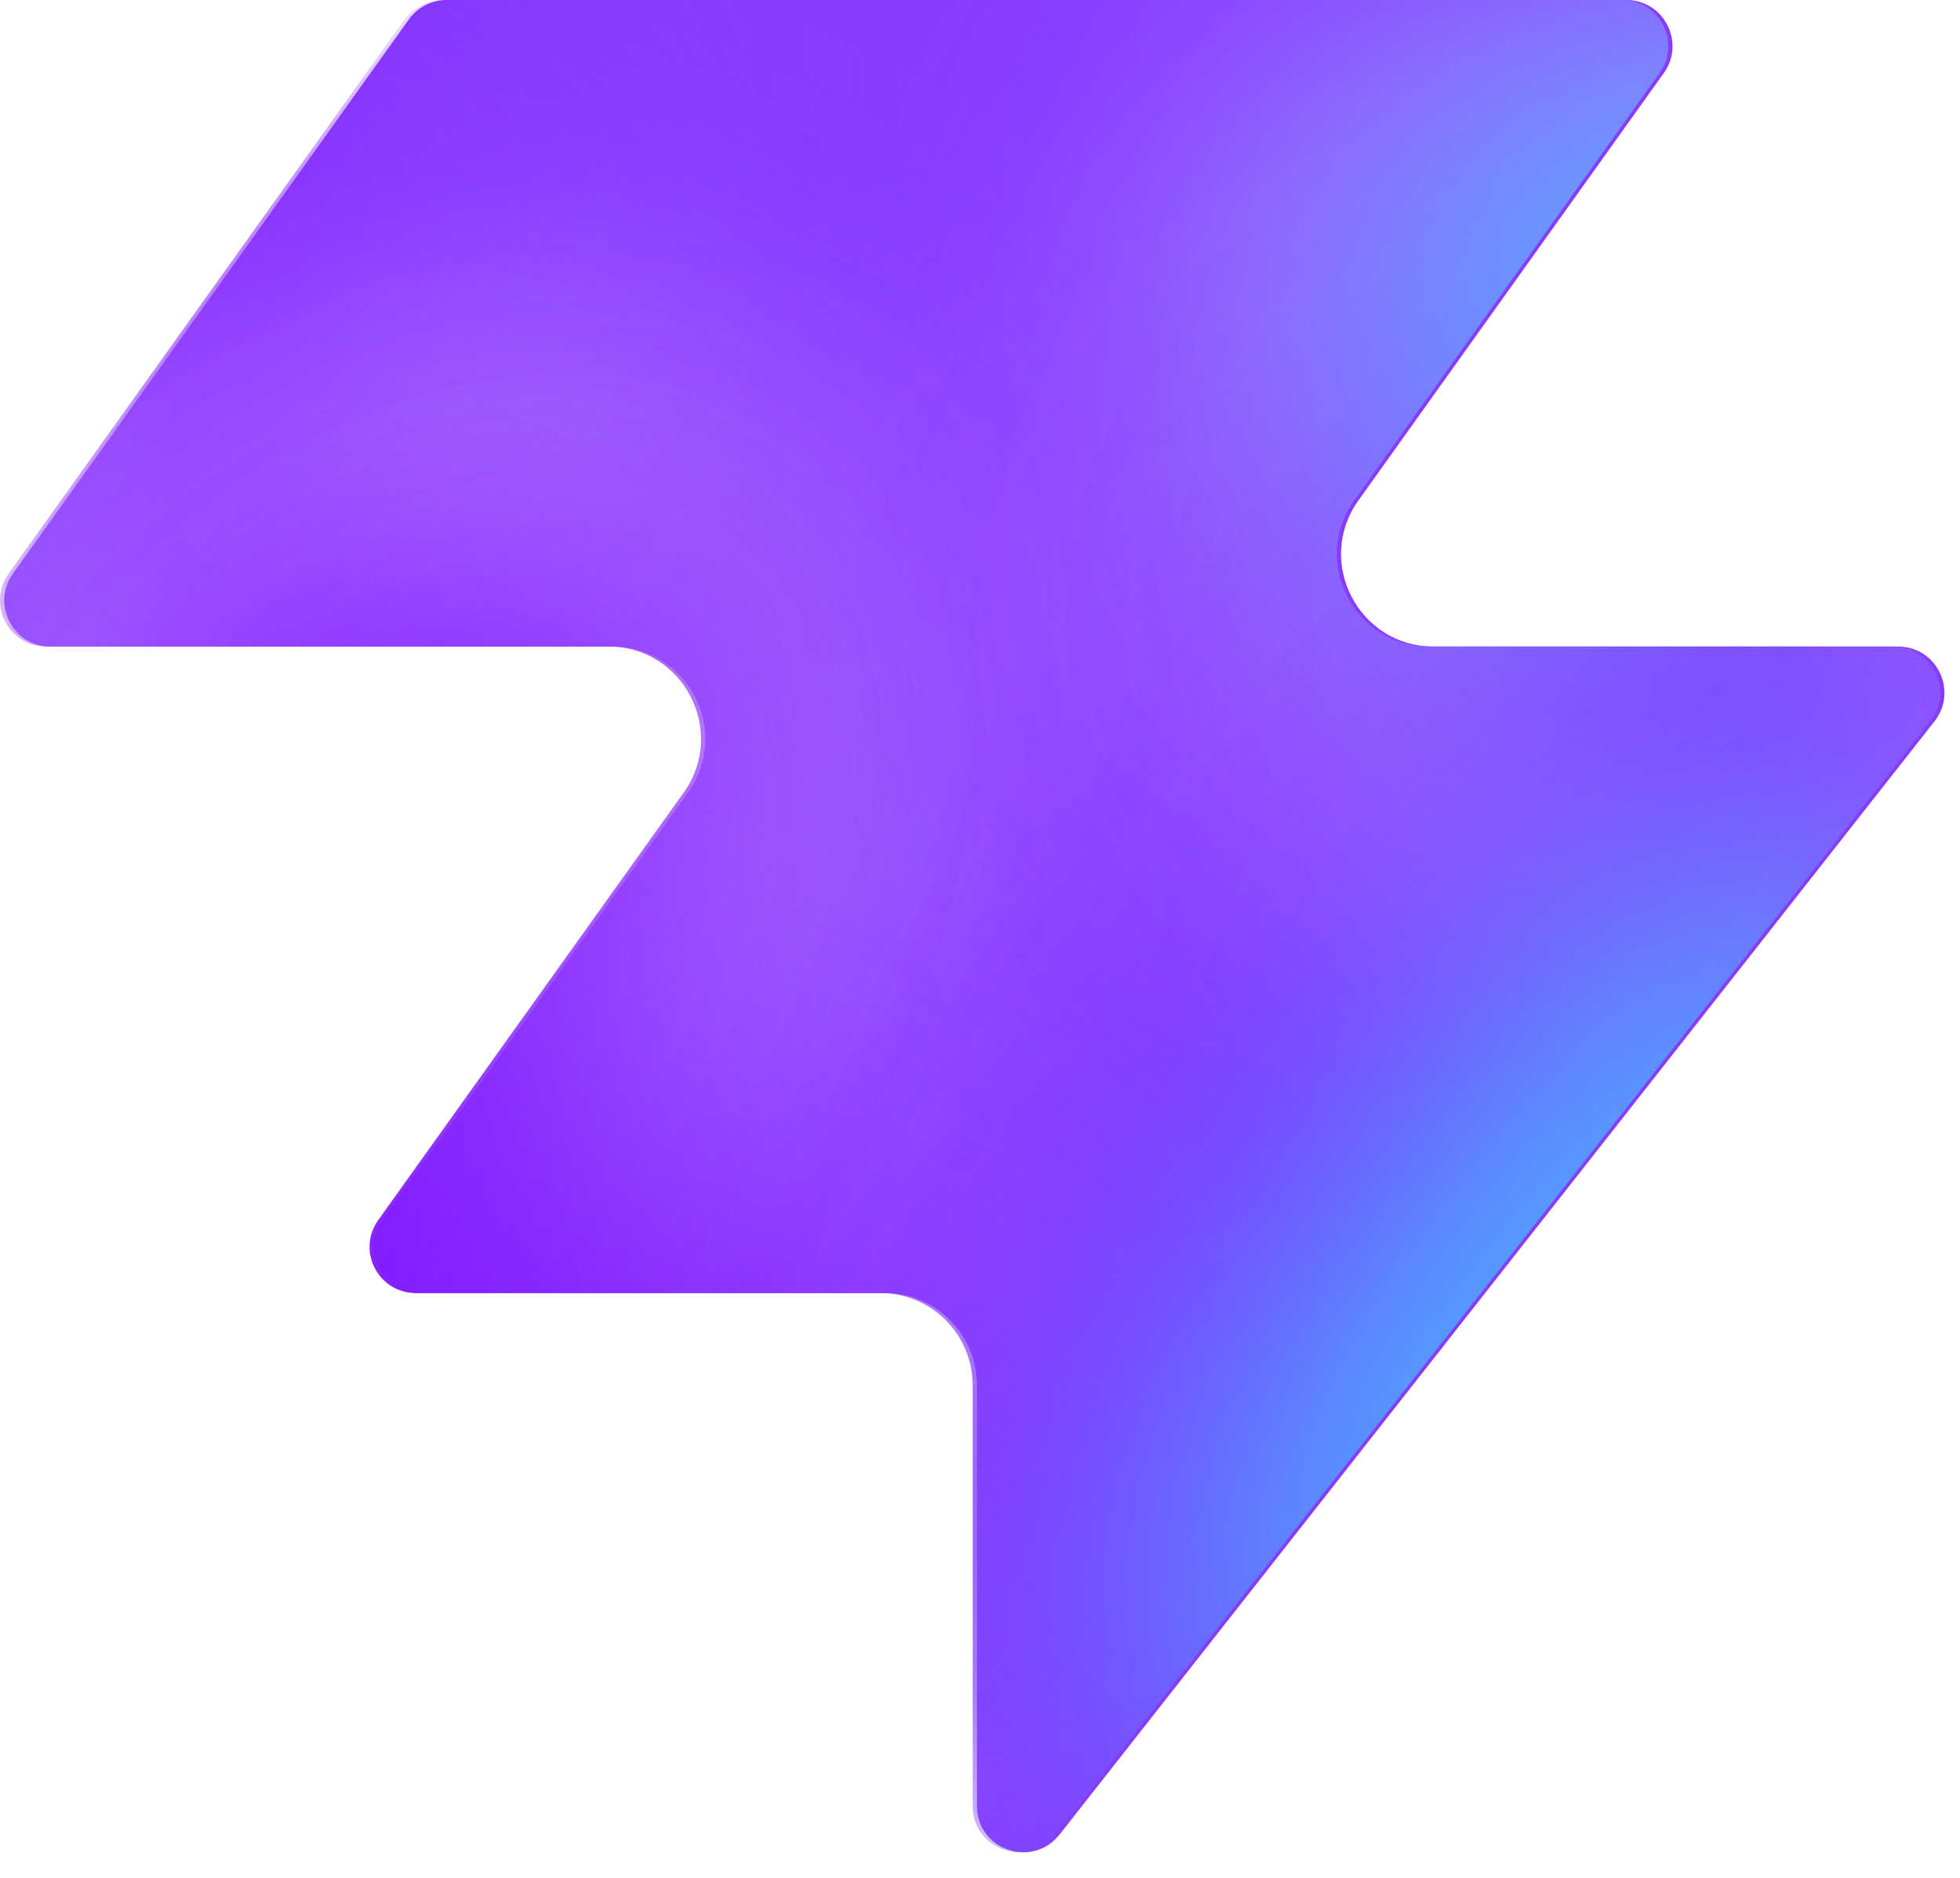
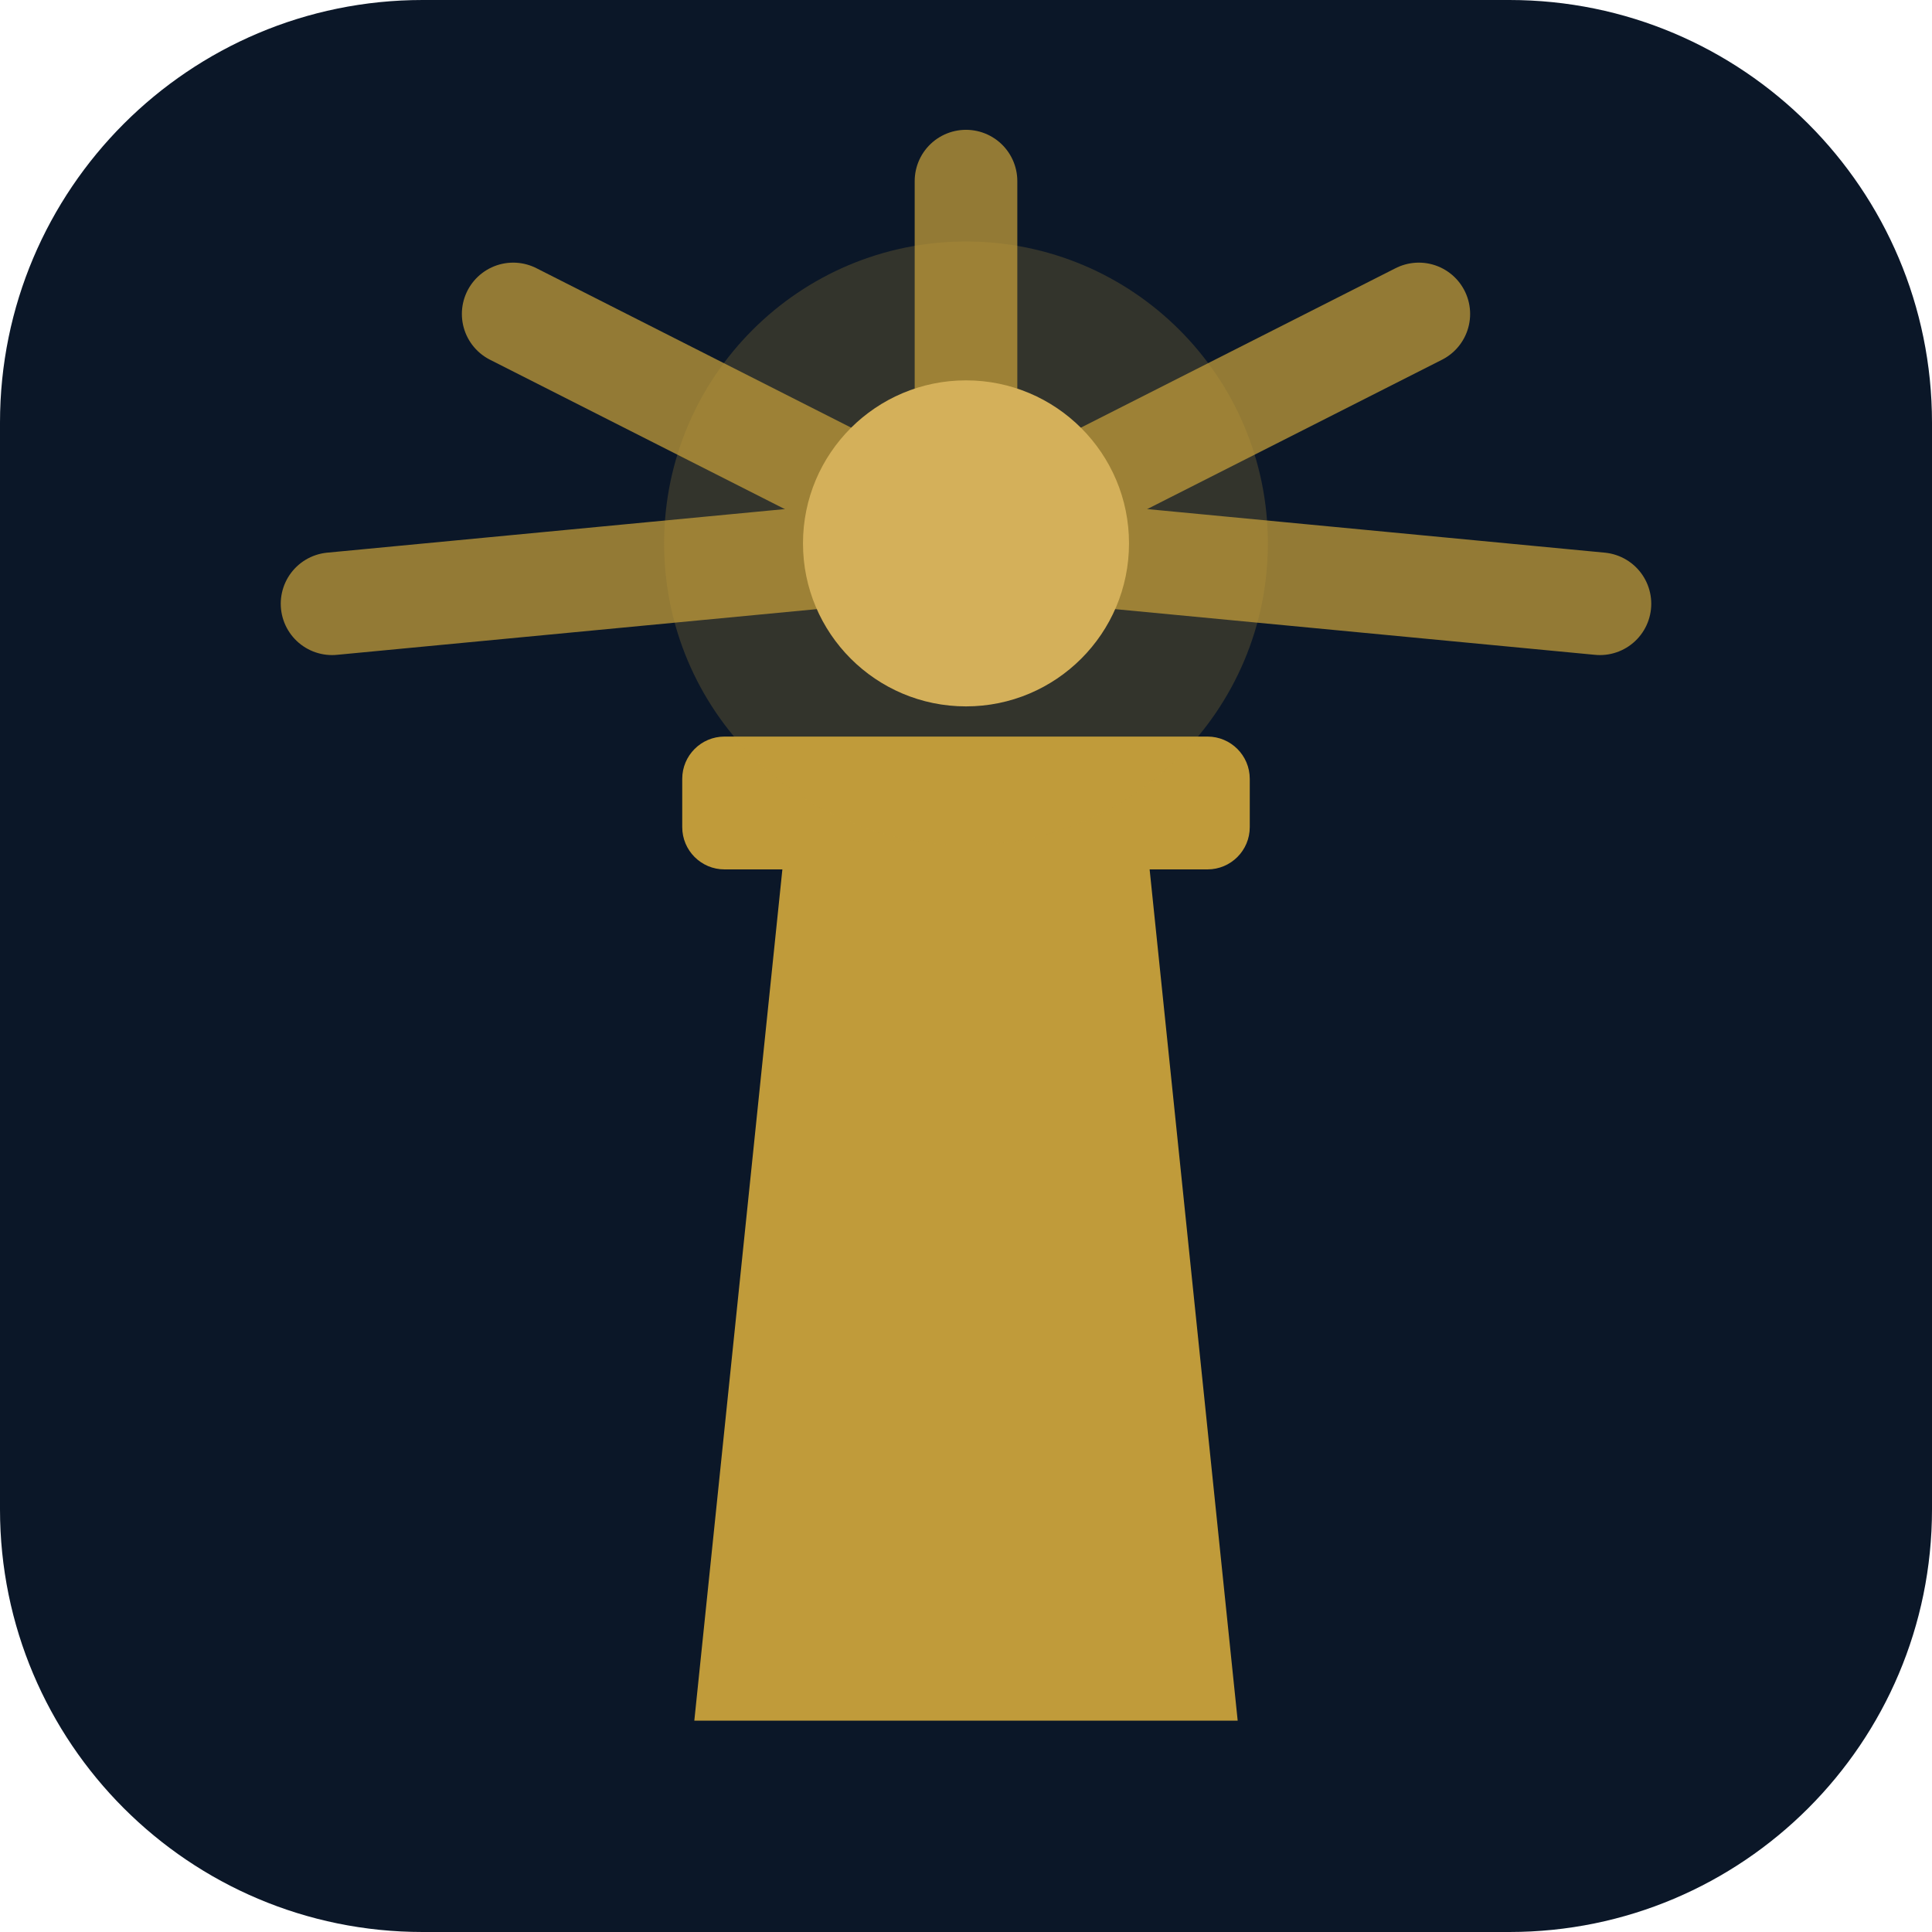
- <svg xmlns="http://www.w3.org/2000/svg" width="48" height="46" fill="none" viewBox="0 0 48 46">
-   <path fill="#863bff" d="M25.946 44.938c-.664.845-2.021.375-2.021-.698V33.937a2.26 2.26 0 0 0-2.262-2.262H10.287c-.92 0-1.456-1.04-.92-1.788l7.48-10.471c1.07-1.497 0-3.578-1.842-3.578H1.237c-.92 0-1.456-1.04-.92-1.788L10.013.474c.214-.297.556-.474.92-.474h28.894c.92 0 1.456 1.04.92 1.788l-7.48 10.471c-1.07 1.498 0 3.579 1.842 3.579h11.377c.943 0 1.473 1.088.89 1.83L25.947 44.94z" style="fill:#863bff;fill:color(display-p3 .525 .23 1);fill-opacity:1" />
-   <mask id="a" width="48" height="46" x="0" y="0" maskUnits="userSpaceOnUse" style="mask-type:alpha">
-     <path fill="#000" d="M25.842 44.938c-.664.844-2.021.375-2.021-.698V33.937a2.26 2.26 0 0 0-2.262-2.262H10.183c-.92 0-1.456-1.04-.92-1.788l7.48-10.471c1.07-1.498 0-3.579-1.842-3.579H1.133c-.92 0-1.456-1.04-.92-1.787L9.91.473c.214-.297.556-.474.92-.474h28.894c.92 0 1.456 1.04.92 1.788l-7.48 10.471c-1.07 1.498 0 3.578 1.842 3.578h11.377c.943 0 1.473 1.088.89 1.832L25.843 44.94z" style="fill:#000;fill-opacity:1" />
-   </mask>
-   <g mask="url(#a)">
-     <g filter="url(#b)">
-       <ellipse cx="5.508" cy="14.704" fill="#ede6ff" rx="5.508" ry="14.704" style="fill:#ede6ff;fill:color(display-p3 .927 .903 1);fill-opacity:1" transform="matrix(.00324 1 1 -.00324 -4.47 31.516)" />
-     </g>
-     <g filter="url(#c)">
-       <ellipse cx="10.399" cy="29.851" fill="#ede6ff" rx="10.399" ry="29.851" style="fill:#ede6ff;fill:color(display-p3 .927 .903 1);fill-opacity:1" transform="matrix(.00324 1 1 -.00324 -39.328 7.883)" />
-     </g>
-     <g filter="url(#d)">
-       <ellipse cx="5.508" cy="30.487" fill="#7e14ff" rx="5.508" ry="30.487" style="fill:#7e14ff;fill:color(display-p3 .492 .077 1);fill-opacity:1" transform="rotate(89.814 -25.913 -14.639)scale(1 -1)" />
-     </g>
-     <g filter="url(#e)">
-       <ellipse cx="5.508" cy="30.599" fill="#7e14ff" rx="5.508" ry="30.599" style="fill:#7e14ff;fill:color(display-p3 .492 .077 1);fill-opacity:1" transform="rotate(89.814 -32.644 -3.334)scale(1 -1)" />
-     </g>
-     <g filter="url(#f)">
-       <ellipse cx="5.508" cy="30.599" fill="#7e14ff" rx="5.508" ry="30.599" style="fill:#7e14ff;fill:color(display-p3 .492 .077 1);fill-opacity:1" transform="matrix(.00324 1 1 -.00324 -34.34 30.47)" />
-     </g>
-     <g filter="url(#g)">
-       <ellipse cx="14.072" cy="22.078" fill="#ede6ff" rx="14.072" ry="22.078" style="fill:#ede6ff;fill:color(display-p3 .927 .903 1);fill-opacity:1" transform="rotate(93.35 24.506 48.493)scale(-1 1)" />
-     </g>
-     <g filter="url(#h)">
-       <ellipse cx="3.47" cy="21.501" fill="#7e14ff" rx="3.47" ry="21.501" style="fill:#7e14ff;fill:color(display-p3 .492 .077 1);fill-opacity:1" transform="rotate(89.009 28.708 47.59)scale(-1 1)" />
-     </g>
-     <g filter="url(#i)">
-       <ellipse cx="3.47" cy="21.501" fill="#7e14ff" rx="3.47" ry="21.501" style="fill:#7e14ff;fill:color(display-p3 .492 .077 1);fill-opacity:1" transform="rotate(89.009 28.708 47.59)scale(-1 1)" />
-     </g>
-     <g filter="url(#j)">
-       <ellipse cx=".387" cy="8.972" fill="#7e14ff" rx="4.407" ry="29.108" style="fill:#7e14ff;fill:color(display-p3 .492 .077 1);fill-opacity:1" transform="rotate(39.51 .387 8.972)" />
-     </g>
-     <g filter="url(#k)">
-       <ellipse cx="47.523" cy="-6.092" fill="#7e14ff" rx="4.407" ry="29.108" style="fill:#7e14ff;fill:color(display-p3 .492 .077 1);fill-opacity:1" transform="rotate(37.892 47.523 -6.092)" />
-     </g>
-     <g filter="url(#l)">
-       <ellipse cx="41.412" cy="6.333" fill="#47bfff" rx="5.971" ry="9.665" style="fill:#47bfff;fill:color(display-p3 .28 .748 1);fill-opacity:1" transform="rotate(37.892 41.412 6.333)" />
-     </g>
-     <g filter="url(#m)">
-       <ellipse cx="-1.879" cy="38.332" fill="#7e14ff" rx="4.407" ry="29.108" style="fill:#7e14ff;fill:color(display-p3 .492 .077 1);fill-opacity:1" transform="rotate(37.892 -1.88 38.332)" />
-     </g>
-     <g filter="url(#n)">
-       <ellipse cx="-1.879" cy="38.332" fill="#7e14ff" rx="4.407" ry="29.108" style="fill:#7e14ff;fill:color(display-p3 .492 .077 1);fill-opacity:1" transform="rotate(37.892 -1.88 38.332)" />
-     </g>
-     <g filter="url(#o)">
-       <ellipse cx="35.651" cy="29.907" fill="#7e14ff" rx="4.407" ry="29.108" style="fill:#7e14ff;fill:color(display-p3 .492 .077 1);fill-opacity:1" transform="rotate(37.892 35.651 29.907)" />
-     </g>
-     <g filter="url(#p)">
-       <ellipse cx="38.418" cy="32.4" fill="#47bfff" rx="5.971" ry="15.297" style="fill:#47bfff;fill:color(display-p3 .28 .748 1);fill-opacity:1" transform="rotate(37.892 38.418 32.4)" />
-     </g>
+ <svg xmlns="http://www.w3.org/2000/svg" width="32" height="32" viewBox="0 0 32 32" fill="none">
+   <rect width="32" height="32" rx="7" fill="#0B1728" />
+   <g stroke="#C09B3A" stroke-width="1.7" stroke-linecap="round" opacity="0.75">
+     <line x1="16" y1="9" x2="16" y2="3" />
+     <line x1="16" y1="9" x2="8.5" y2="5.2" />
+     <line x1="16" y1="9" x2="23.5" y2="5.2" />
+     <line x1="16" y1="9" x2="5.5" y2="10" />
+     <line x1="16" y1="9" x2="26.5" y2="10" />
  </g>
-   <defs>
-     <filter id="b" width="60.045" height="41.654" x="-19.77" y="16.149" color-interpolation-filters="sRGB" filterUnits="userSpaceOnUse">
-       <feFlood flood-opacity="0" result="BackgroundImageFix" />
-       <feBlend in="SourceGraphic" in2="BackgroundImageFix" result="shape" />
-       <feGaussianBlur result="effect1_foregroundBlur_2002_17158" stdDeviation="7.659" />
-     </filter>
-     <filter id="c" width="90.34" height="51.437" x="-54.613" y="-7.533" color-interpolation-filters="sRGB" filterUnits="userSpaceOnUse">
-       <feFlood flood-opacity="0" result="BackgroundImageFix" />
-       <feBlend in="SourceGraphic" in2="BackgroundImageFix" result="shape" />
-       <feGaussianBlur result="effect1_foregroundBlur_2002_17158" stdDeviation="7.659" />
-     </filter>
-     <filter id="d" width="79.355" height="29.4" x="-49.64" y="2.03" color-interpolation-filters="sRGB" filterUnits="userSpaceOnUse">
-       <feFlood flood-opacity="0" result="BackgroundImageFix" />
-       <feBlend in="SourceGraphic" in2="BackgroundImageFix" result="shape" />
-       <feGaussianBlur result="effect1_foregroundBlur_2002_17158" stdDeviation="4.596" />
-     </filter>
-     <filter id="e" width="79.579" height="29.4" x="-45.045" y="20.029" color-interpolation-filters="sRGB" filterUnits="userSpaceOnUse">
-       <feFlood flood-opacity="0" result="BackgroundImageFix" />
-       <feBlend in="SourceGraphic" in2="BackgroundImageFix" result="shape" />
-       <feGaussianBlur result="effect1_foregroundBlur_2002_17158" stdDeviation="4.596" />
-     </filter>
-     <filter id="f" width="79.579" height="29.4" x="-43.513" y="21.178" color-interpolation-filters="sRGB" filterUnits="userSpaceOnUse">
-       <feFlood flood-opacity="0" result="BackgroundImageFix" />
-       <feBlend in="SourceGraphic" in2="BackgroundImageFix" result="shape" />
-       <feGaussianBlur result="effect1_foregroundBlur_2002_17158" stdDeviation="4.596" />
-     </filter>
-     <filter id="g" width="74.749" height="58.852" x="15.756" y="-17.901" color-interpolation-filters="sRGB" filterUnits="userSpaceOnUse">
-       <feFlood flood-opacity="0" result="BackgroundImageFix" />
-       <feBlend in="SourceGraphic" in2="BackgroundImageFix" result="shape" />
-       <feGaussianBlur result="effect1_foregroundBlur_2002_17158" stdDeviation="7.659" />
-     </filter>
-     <filter id="h" width="61.377" height="25.362" x="23.548" y="2.284" color-interpolation-filters="sRGB" filterUnits="userSpaceOnUse">
-       <feFlood flood-opacity="0" result="BackgroundImageFix" />
-       <feBlend in="SourceGraphic" in2="BackgroundImageFix" result="shape" />
-       <feGaussianBlur result="effect1_foregroundBlur_2002_17158" stdDeviation="4.596" />
-     </filter>
-     <filter id="i" width="61.377" height="25.362" x="23.548" y="2.284" color-interpolation-filters="sRGB" filterUnits="userSpaceOnUse">
-       <feFlood flood-opacity="0" result="BackgroundImageFix" />
-       <feBlend in="SourceGraphic" in2="BackgroundImageFix" result="shape" />
-       <feGaussianBlur result="effect1_foregroundBlur_2002_17158" stdDeviation="4.596" />
-     </filter>
-     <filter id="j" width="56.045" height="63.649" x="-27.636" y="-22.853" color-interpolation-filters="sRGB" filterUnits="userSpaceOnUse">
-       <feFlood flood-opacity="0" result="BackgroundImageFix" />
-       <feBlend in="SourceGraphic" in2="BackgroundImageFix" result="shape" />
-       <feGaussianBlur result="effect1_foregroundBlur_2002_17158" stdDeviation="4.596" />
-     </filter>
-     <filter id="k" width="54.814" height="64.646" x="20.116" y="-38.415" color-interpolation-filters="sRGB" filterUnits="userSpaceOnUse">
-       <feFlood flood-opacity="0" result="BackgroundImageFix" />
-       <feBlend in="SourceGraphic" in2="BackgroundImageFix" result="shape" />
-       <feGaussianBlur result="effect1_foregroundBlur_2002_17158" stdDeviation="4.596" />
-     </filter>
-     <filter id="l" width="33.541" height="35.313" x="24.641" y="-11.323" color-interpolation-filters="sRGB" filterUnits="userSpaceOnUse">
-       <feFlood flood-opacity="0" result="BackgroundImageFix" />
-       <feBlend in="SourceGraphic" in2="BackgroundImageFix" result="shape" />
-       <feGaussianBlur result="effect1_foregroundBlur_2002_17158" stdDeviation="4.596" />
-     </filter>
-     <filter id="m" width="54.814" height="64.646" x="-29.286" y="6.009" color-interpolation-filters="sRGB" filterUnits="userSpaceOnUse">
-       <feFlood flood-opacity="0" result="BackgroundImageFix" />
-       <feBlend in="SourceGraphic" in2="BackgroundImageFix" result="shape" />
-       <feGaussianBlur result="effect1_foregroundBlur_2002_17158" stdDeviation="4.596" />
-     </filter>
-     <filter id="n" width="54.814" height="64.646" x="-29.286" y="6.009" color-interpolation-filters="sRGB" filterUnits="userSpaceOnUse">
-       <feFlood flood-opacity="0" result="BackgroundImageFix" />
-       <feBlend in="SourceGraphic" in2="BackgroundImageFix" result="shape" />
-       <feGaussianBlur result="effect1_foregroundBlur_2002_17158" stdDeviation="4.596" />
-     </filter>
-     <filter id="o" width="54.814" height="64.646" x="8.244" y="-2.416" color-interpolation-filters="sRGB" filterUnits="userSpaceOnUse">
-       <feFlood flood-opacity="0" result="BackgroundImageFix" />
-       <feBlend in="SourceGraphic" in2="BackgroundImageFix" result="shape" />
-       <feGaussianBlur result="effect1_foregroundBlur_2002_17158" stdDeviation="4.596" />
-     </filter>
-     <filter id="p" width="39.409" height="43.623" x="18.713" y="10.588" color-interpolation-filters="sRGB" filterUnits="userSpaceOnUse">
-       <feFlood flood-opacity="0" result="BackgroundImageFix" />
-       <feBlend in="SourceGraphic" in2="BackgroundImageFix" result="shape" />
-       <feGaussianBlur result="effect1_foregroundBlur_2002_17158" stdDeviation="4.596" />
-     </filter>
-   </defs>
+   <path d="M13 14 H19 L20.5 28.5 H11.5 Z" fill="#C09B3A" />
+   <rect x="11.3" y="12.2" width="9.4" height="2.2" rx="0.7" fill="#C09B3A" />
+   <circle cx="16" cy="9" r="5" fill="#C09B3A" opacity="0.22" />
+   <circle cx="16" cy="9" r="2.7" fill="#D4B05A" />
</svg>
